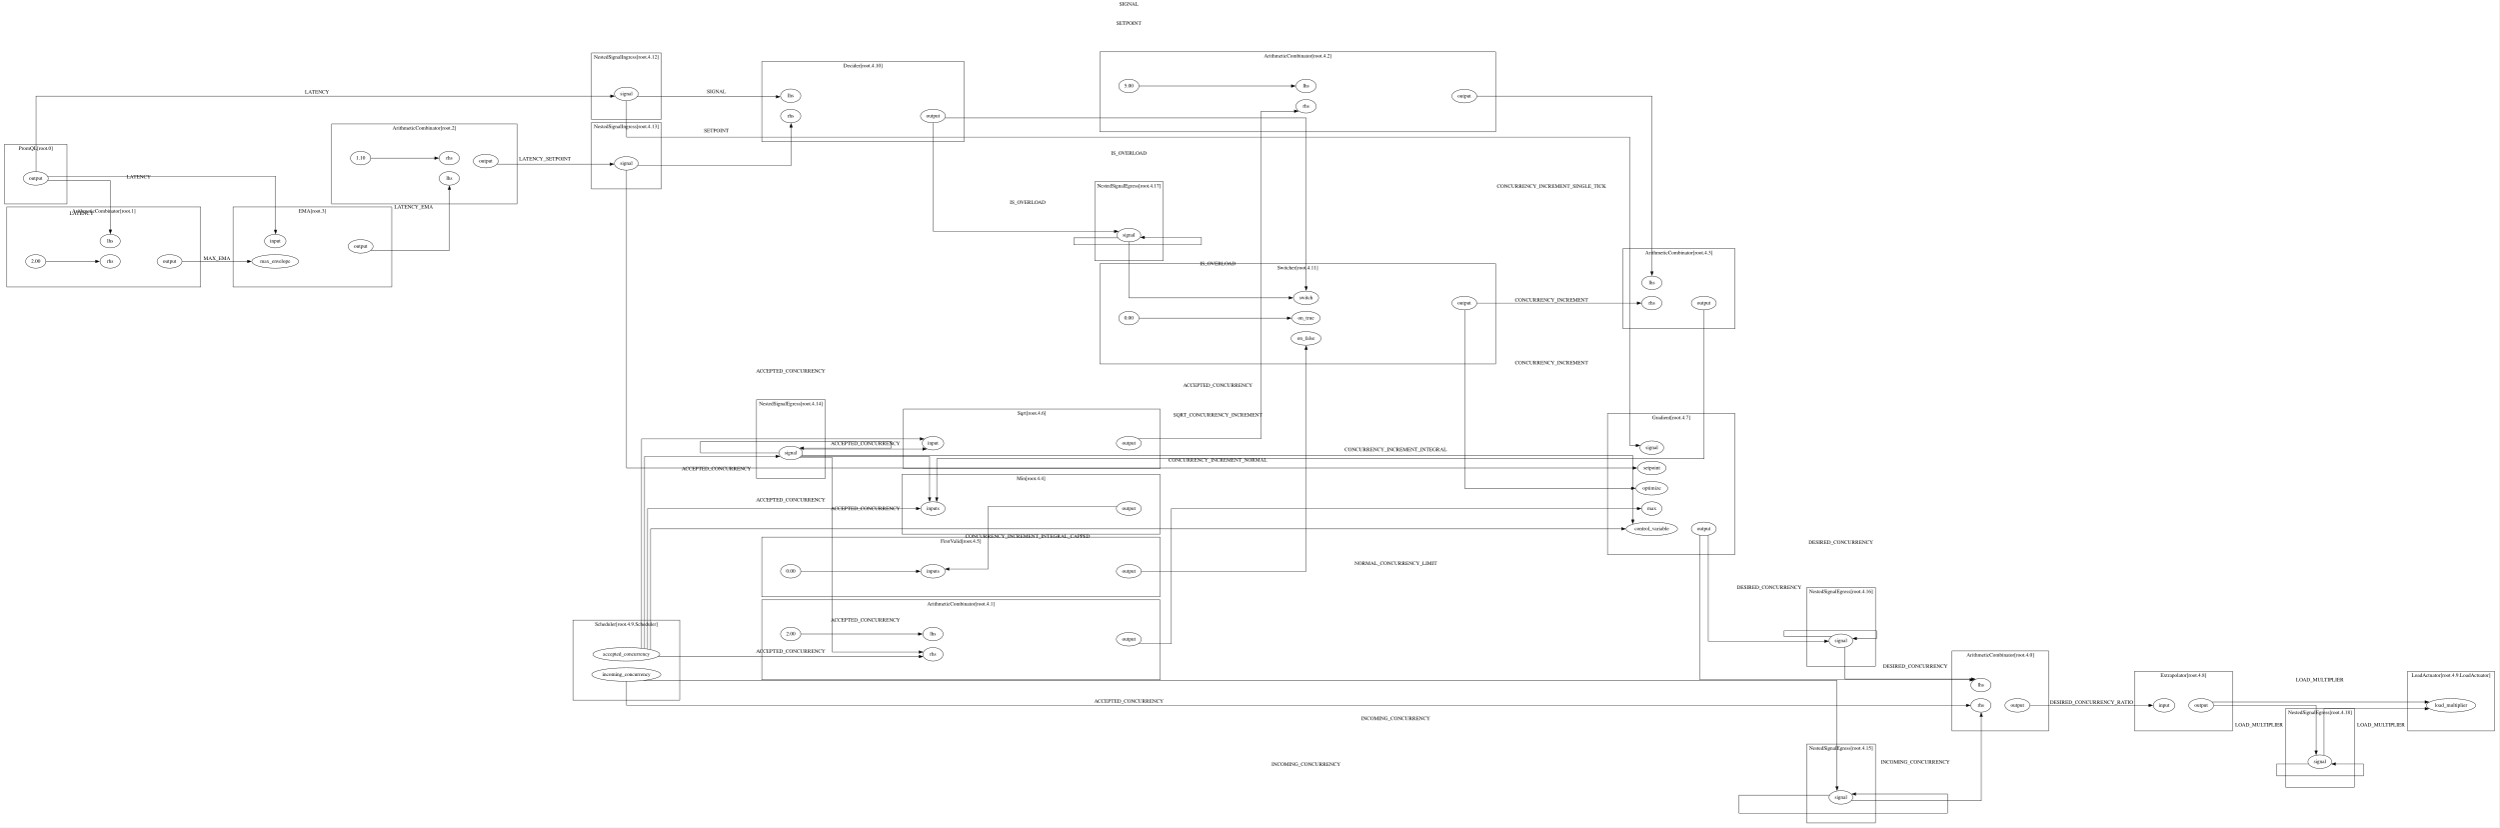
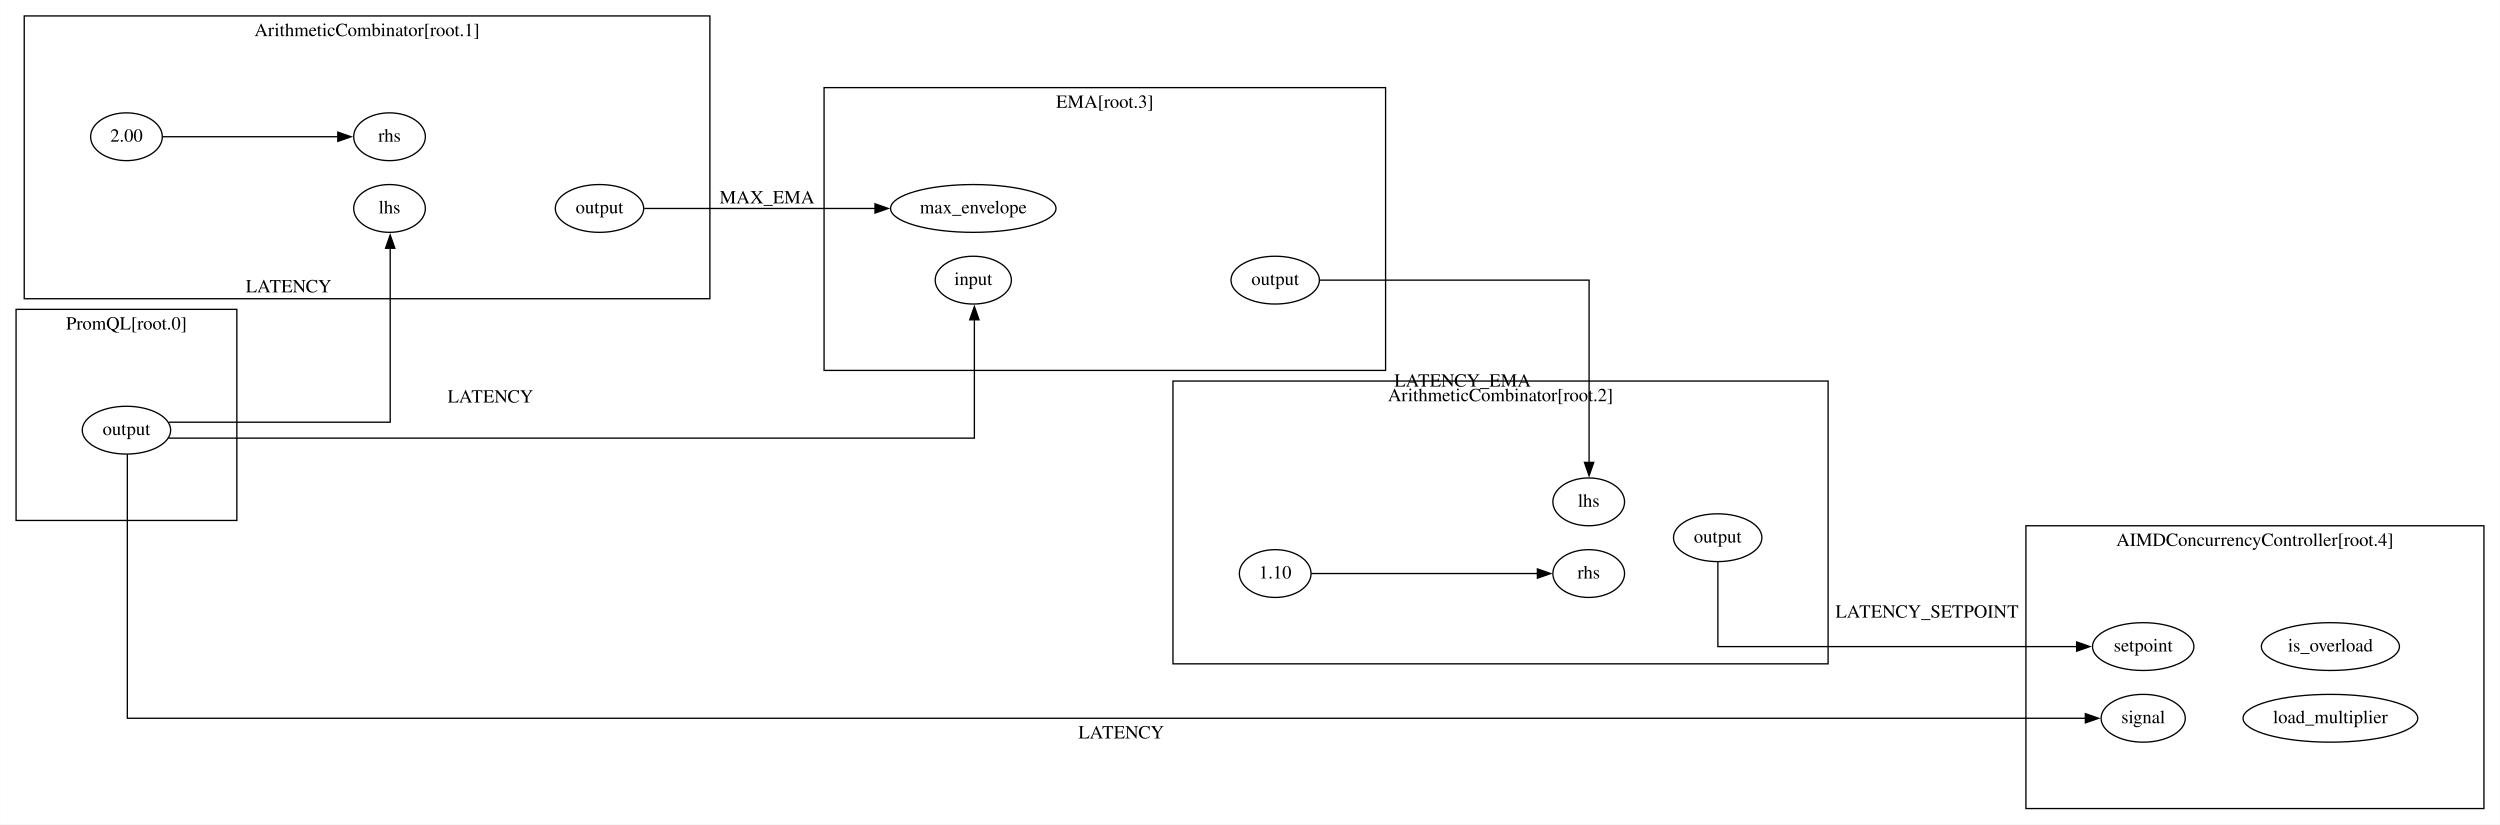
- <svg xmlns="http://www.w3.org/2000/svg" width="6656pt" height="2203pt" viewBox="0.00 0.00 6655.89 2203.00">
-   <g id="graph0" class="graph" transform="scale(1 1) rotate(0) translate(4 2199)">
-     <polygon fill="white" stroke="none" points="-4,4 -4,-2199 6651.89,-2199 6651.89,4 -4,4" />
+ <svg xmlns="http://www.w3.org/2000/svg" width="1883pt" height="621pt" viewBox="0.00 0.00 1882.80 621.00">
+   <g id="graph0" class="graph" transform="scale(1 1) rotate(0) translate(4 617)">
+     <polygon fill="white" stroke="none" points="-4,4 -4,-617 1878.8,-617 1878.8,4 -4,4" />
    <g id="clust1" class="cluster">
-       <polygon fill="none" stroke="black" points="14.15,-1435 14.15,-1648 530.59,-1648 530.59,-1435 14.15,-1435" />
-       <text text-anchor="middle" x="272.37" y="-1632.8" font-family="Times,serif" font-size="14.00">ArithmeticCombinator[root.1]</text>
+       <polygon fill="none" stroke="black" points="1521.82,-8 1521.82,-221 1866.8,-221 1866.8,-8 1521.82,-8" />
+       <text text-anchor="middle" x="1694.31" y="-205.8" font-family="Times,serif" font-size="14.00">AIMDConcurrencyController[root.4]</text>
    </g>
    <g id="clust4" class="cluster">
-       <polygon fill="none" stroke="black" points="879.38,-1656 879.38,-1869 1372.82,-1869 1372.82,-1656 879.38,-1656" />
-       <text text-anchor="middle" x="1126.1" y="-1853.8" font-family="Times,serif" font-size="14.00">ArithmeticCombinator[root.2]</text>
+       <polygon fill="none" stroke="black" points="14.15,-392 14.15,-605 530.59,-605 530.59,-392 14.15,-392" />
+       <text text-anchor="middle" x="272.37" y="-589.8" font-family="Times,serif" font-size="14.00">ArithmeticCombinator[root.1]</text>
    </g>
    <g id="clust7" class="cluster">
-       <polygon fill="none" stroke="black" points="5195.12,-253 5195.12,-466 5452.42,-466 5452.42,-253 5195.12,-253" />
-       <text text-anchor="middle" x="5323.77" y="-450.8" font-family="Times,serif" font-size="14.00">ArithmeticCombinator[root.4.0]</text>
+       <polygon fill="none" stroke="black" points="879.38,-117 879.38,-330 1372.82,-330 1372.82,-117 879.38,-117" />
+       <text text-anchor="middle" x="1126.1" y="-314.8" font-family="Times,serif" font-size="14.00">ArithmeticCombinator[root.2]</text>
    </g>
    <g id="clust10" class="cluster">
-       <polygon fill="none" stroke="black" points="2024.9,-389 2024.9,-602 3085.69,-602 3085.69,-389 2024.9,-389" />
-       <text text-anchor="middle" x="2555.3" y="-586.8" font-family="Times,serif" font-size="14.00">ArithmeticCombinator[root.4.1]</text>
+       <polygon fill="none" stroke="black" points="616.59,-338 616.59,-551 1039.52,-551 1039.52,-338 616.59,-338" />
+       <text text-anchor="middle" x="828.06" y="-535.8" font-family="Times,serif" font-size="14.00">EMA[root.3]</text>
    </g>
    <g id="clust13" class="cluster">
-       <polygon fill="none" stroke="black" points="2925.55,-1848 2925.55,-2061 3979.34,-2061 3979.34,-1848 2925.55,-1848" />
-       <text text-anchor="middle" x="3452.44" y="-2045.8" font-family="Times,serif" font-size="14.00">ArithmeticCombinator[root.4.2]</text>
-     </g>
-     <g id="clust16" class="cluster">
-       <polygon fill="none" stroke="black" points="4318.58,-1324 4318.58,-1537 4617.12,-1537 4617.12,-1324 4318.58,-1324" />
-       <text text-anchor="middle" x="4467.85" y="-1521.8" font-family="Times,serif" font-size="14.00">ArithmeticCombinator[root.4.3]</text>
-     </g>
-     <g id="clust19" class="cluster">
-       <polygon fill="none" stroke="black" points="2024.9,-1822 2024.9,-2035 2564.05,-2035 2564.05,-1822 2024.9,-1822" />
-       <text text-anchor="middle" x="2294.47" y="-2019.8" font-family="Times,serif" font-size="14.00">Decider[root.4.10]</text>
-     </g>
-     <g id="clust22" class="cluster">
-       <polygon fill="none" stroke="black" points="616.59,-1435 616.59,-1648 1039.52,-1648 1039.52,-1435 616.59,-1435" />
-       <text text-anchor="middle" x="828.06" y="-1632.8" font-family="Times,serif" font-size="14.00">EMA[root.3]</text>
-     </g>
-     <g id="clust25" class="cluster">
-       <polygon fill="none" stroke="black" points="5681.42,-253 5681.42,-412 5941.91,-412 5941.91,-253 5681.42,-253" />
-       <text text-anchor="middle" x="5811.66" y="-396.8" font-family="Times,serif" font-size="14.00">Extrapolator[root.4.8]</text>
-     </g>
-     <g id="clust28" class="cluster">
-       <polygon fill="none" stroke="black" points="2024.9,-610 2024.9,-769 3085.69,-769 3085.69,-610 2024.9,-610" />
-       <text text-anchor="middle" x="2555.3" y="-753.8" font-family="Times,serif" font-size="14.00">FirstValid[root.4.5]</text>
-     </g>
-     <g id="clust31" class="cluster">
-       <polygon fill="none" stroke="black" points="4277.34,-723 4277.34,-1098 4617.12,-1098 4617.12,-723 4277.34,-723" />
-       <text text-anchor="middle" x="4447.23" y="-1082.8" font-family="Times,serif" font-size="14.00">Gradient[root.4.7]</text>
-     </g>
-     <g id="clust34" class="cluster">
-       <polygon fill="none" stroke="black" points="6408.6,-253 6408.6,-412 6639.89,-412 6639.89,-253 6408.6,-253" />
-       <text text-anchor="middle" x="6524.24" y="-396.8" font-family="Times,serif" font-size="14.00">LoadActuator[root.4.9.LoadActuator]</text>
-     </g>
-     <g id="clust36" class="cluster">
-       <polygon fill="none" stroke="black" points="2398.4,-777 2398.4,-936 3085.69,-936 3085.69,-777 2398.4,-777" />
-       <text text-anchor="middle" x="2742.05" y="-920.8" font-family="Times,serif" font-size="14.00">Min[root.4.4]</text>
-     </g>
-     <g id="clust39" class="cluster">
-       <polygon fill="none" stroke="black" points="2011.05,-925 2011.05,-1135 2193.75,-1135 2193.75,-925 2011.05,-925" />
-       <text text-anchor="middle" x="2102.4" y="-1119.8" font-family="Times,serif" font-size="14.00">NestedSignalEgress[root.4.14]</text>
-     </g>
-     <g id="clust42" class="cluster">
-       <polygon fill="none" stroke="black" points="4808.28,-8 4808.28,-218 4990.97,-218 4990.97,-8 4808.28,-8" />
-       <text text-anchor="middle" x="4899.62" y="-202.8" font-family="Times,serif" font-size="14.00">NestedSignalEgress[root.4.15]</text>
-     </g>
-     <g id="clust45" class="cluster">
-       <polygon fill="none" stroke="black" points="4808.28,-425 4808.28,-635 4990.97,-635 4990.97,-425 4808.28,-425" />
-       <text text-anchor="middle" x="4899.62" y="-619.8" font-family="Times,serif" font-size="14.00">NestedSignalEgress[root.4.16]</text>
-     </g>
-     <g id="clust48" class="cluster">
-       <polygon fill="none" stroke="black" points="2911.7,-1505 2911.7,-1715 3094.39,-1715 3094.39,-1505 2911.7,-1505" />
-       <text text-anchor="middle" x="3003.05" y="-1699.8" font-family="Times,serif" font-size="14.00">NestedSignalEgress[root.4.17]</text>
-     </g>
-     <g id="clust51" class="cluster">
-       <polygon fill="none" stroke="black" points="6083.91,-103 6083.91,-313 6266.6,-313 6266.6,-103 6083.91,-103" />
-       <text text-anchor="middle" x="6175.25" y="-297.8" font-family="Times,serif" font-size="14.00">NestedSignalEgress[root.4.18]</text>
-     </g>
-     <g id="clust54" class="cluster">
-       <polygon fill="none" stroke="black" points="1571.26,-1881 1571.26,-2058 1756.96,-2058 1756.96,-1881 1571.26,-1881" />
-       <text text-anchor="middle" x="1664.11" y="-2042.8" font-family="Times,serif" font-size="14.00">NestedSignalIngress[root.4.12]</text>
-     </g>
-     <g id="clust57" class="cluster">
-       <polygon fill="none" stroke="black" points="1571.26,-1696 1571.26,-1873 1756.96,-1873 1756.96,-1696 1571.26,-1696" />
-       <text text-anchor="middle" x="1664.11" y="-1857.8" font-family="Times,serif" font-size="14.00">NestedSignalIngress[root.4.13]</text>
-     </g>
-     <g id="clust60" class="cluster">
-       <polygon fill="none" stroke="black" points="8,-1656 8,-1815 174.29,-1815 174.29,-1656 8,-1656" />
-       <text text-anchor="middle" x="91.15" y="-1799.8" font-family="Times,serif" font-size="14.00">PromQL[root.0]</text>
-     </g>
-     <g id="clust62" class="cluster">
-       <polygon fill="none" stroke="black" points="1521.82,-335 1521.82,-548 1806.4,-548 1806.4,-335 1521.82,-335" />
-       <text text-anchor="middle" x="1664.11" y="-532.8" font-family="Times,serif" font-size="14.00">Scheduler[root.4.9.Scheduler]</text>
-     </g>
-     <g id="clust64" class="cluster">
-       <polygon fill="none" stroke="black" points="2402.3,-951 2402.3,-1110 3085.69,-1110 3085.69,-951 2402.3,-951" />
-       <text text-anchor="middle" x="2744" y="-1094.8" font-family="Times,serif" font-size="14.00">Sqrt[root.4.6]</text>
-     </g>
-     <g id="clust67" class="cluster">
-       <polygon fill="none" stroke="black" points="2925.55,-1230 2925.55,-1497 3979.34,-1497 3979.34,-1230 2925.55,-1230" />
-       <text text-anchor="middle" x="3452.44" y="-1481.8" font-family="Times,serif" font-size="14.00">Switcher[root.4.11]</text>
+       <polygon fill="none" stroke="black" points="8,-225 8,-384 174.29,-384 174.29,-225 8,-225" />
+       <text text-anchor="middle" x="91.15" y="-368.8" font-family="Times,serif" font-size="14.00">PromQL[root.0]</text>
    </g>
    <g id="node1" class="node">
-       <ellipse fill="none" stroke="black" cx="91.15" cy="-1503" rx="27" ry="18" />
-       <text text-anchor="middle" x="91.15" y="-1499.3" font-family="Times,serif" font-size="14.00">2.00</text>
+       <ellipse fill="none" stroke="black" cx="1751.16" cy="-130" rx="51.99" ry="18" />
+       <text text-anchor="middle" x="1751.16" y="-126.3" font-family="Times,serif" font-size="14.00">is_overload</text>
+     </g>
+     <g id="node2" class="node">
+       <ellipse fill="none" stroke="black" cx="1751.16" cy="-76" rx="65.79" ry="18" />
+       <text text-anchor="middle" x="1751.16" y="-72.3" font-family="Times,serif" font-size="14.00">load_multiplier</text>
+     </g>
+     <g id="node3" class="node">
+       <ellipse fill="none" stroke="black" cx="1610.16" cy="-130" rx="38.19" ry="18" />
+       <text text-anchor="middle" x="1610.16" y="-126.3" font-family="Times,serif" font-size="14.00">setpoint</text>
    </g>
    <g id="node4" class="node">
-       <ellipse fill="none" stroke="black" cx="289.29" cy="-1503" rx="27" ry="18" />
-       <text text-anchor="middle" x="289.29" y="-1499.3" font-family="Times,serif" font-size="14.00">rhs</text>
-     </g>
-     <g id="edge1" class="edge">
-       <path fill="none" stroke="black" d="M118.28,-1503C118.28,-1503 250.34,-1503 250.34,-1503" />
-       <polygon fill="black" stroke="black" points="250.34,-1506.5 260.34,-1503 250.34,-1499.5 250.34,-1506.5" />
-     </g>
-     <g id="node2" class="node">
-       <ellipse fill="none" stroke="black" cx="289.29" cy="-1557" rx="27" ry="18" />
-       <text text-anchor="middle" x="289.29" y="-1553.3" font-family="Times,serif" font-size="14.00">lhs</text>
-     </g>
-     <g id="node3" class="node">
-       <ellipse fill="none" stroke="black" cx="447.44" cy="-1503" rx="33.29" ry="18" />
-       <text text-anchor="middle" x="447.44" y="-1499.3" font-family="Times,serif" font-size="14.00">output</text>
-     </g>
-     <g id="node27" class="node">
-       <ellipse fill="none" stroke="black" cx="728.98" cy="-1503" rx="62.29" ry="18" />
-       <text text-anchor="middle" x="728.98" y="-1499.3" font-family="Times,serif" font-size="14.00">max_envelope</text>
-     </g>
-     <g id="edge43" class="edge">
-       <path fill="none" stroke="black" d="M481.12,-1503C481.12,-1503 654.95,-1503 654.95,-1503" />
-       <polygon fill="black" stroke="black" points="654.95,-1506.5 664.95,-1503 654.95,-1499.5 654.95,-1506.5" />
-       <text text-anchor="middle" x="573.59" y="-1506.8" font-family="Times,serif" font-size="14.00">MAX_EMA</text>
+       <ellipse fill="none" stroke="black" cx="1610.16" cy="-76" rx="31.7" ry="18" />
+       <text text-anchor="middle" x="1610.16" y="-72.3" font-family="Times,serif" font-size="14.00">signal</text>
    </g>
    <g id="node5" class="node">
-       <ellipse fill="none" stroke="black" cx="956.38" cy="-1778" rx="27" ry="18" />
-       <text text-anchor="middle" x="956.38" y="-1774.3" font-family="Times,serif" font-size="14.00">1.10</text>
+       <ellipse fill="none" stroke="black" cx="91.15" cy="-514" rx="27" ry="18" />
+       <text text-anchor="middle" x="91.15" y="-510.3" font-family="Times,serif" font-size="14.00">2.00</text>
    </g>
    <g id="node8" class="node">
-       <ellipse fill="none" stroke="black" cx="1192.52" cy="-1778" rx="27" ry="18" />
-       <text text-anchor="middle" x="1192.52" y="-1774.3" font-family="Times,serif" font-size="14.00">rhs</text>
+       <ellipse fill="none" stroke="black" cx="289.29" cy="-514" rx="27" ry="18" />
+       <text text-anchor="middle" x="289.29" y="-510.3" font-family="Times,serif" font-size="14.00">rhs</text>
    </g>
-     <g id="edge3" class="edge">
-       <path fill="none" stroke="black" d="M983.47,-1778C983.47,-1778 1153.87,-1778 1153.87,-1778" />
-       <polygon fill="black" stroke="black" points="1153.87,-1781.5 1163.87,-1778 1153.87,-1774.5 1153.87,-1781.5" />
+     <g id="edge2" class="edge">
+       <path fill="none" stroke="black" d="M118.28,-514C118.28,-514 250.34,-514 250.34,-514" />
+       <polygon fill="black" stroke="black" points="250.34,-517.5 260.34,-514 250.34,-510.5 250.34,-517.5" />
    </g>
    <g id="node6" class="node">
-       <ellipse fill="none" stroke="black" cx="1192.52" cy="-1724" rx="27" ry="18" />
-       <text text-anchor="middle" x="1192.52" y="-1720.3" font-family="Times,serif" font-size="14.00">lhs</text>
+       <ellipse fill="none" stroke="black" cx="289.29" cy="-460" rx="27" ry="18" />
+       <text text-anchor="middle" x="289.29" y="-456.3" font-family="Times,serif" font-size="14.00">lhs</text>
    </g>
    <g id="node7" class="node">
-       <ellipse fill="none" stroke="black" cx="1289.67" cy="-1770" rx="33.29" ry="18" />
-       <text text-anchor="middle" x="1289.67" y="-1766.3" font-family="Times,serif" font-size="14.00">output</text>
+       <ellipse fill="none" stroke="black" cx="447.44" cy="-460" rx="33.29" ry="18" />
+       <text text-anchor="middle" x="447.44" y="-456.3" font-family="Times,serif" font-size="14.00">output</text>
    </g>
-     <g id="node49" class="node">
-       <ellipse fill="none" stroke="black" cx="1664.11" cy="-1764" rx="31.7" ry="18" />
-       <text text-anchor="middle" x="1664.11" y="-1760.3" font-family="Times,serif" font-size="14.00">signal</text>
+     <g id="node14" class="node">
+       <ellipse fill="none" stroke="black" cx="728.98" cy="-460" rx="62.29" ry="18" />
+       <text text-anchor="middle" x="728.98" y="-456.3" font-family="Times,serif" font-size="14.00">max_envelope</text>
    </g>
-     <g id="edge35" class="edge">
-       <path fill="none" stroke="black" d="M1320,-1762C1320,-1762 1620.67,-1762 1620.67,-1762" />
-       <polygon fill="black" stroke="black" points="1620.67,-1765.5 1630.67,-1762 1620.67,-1758.5 1620.67,-1765.5" />
-       <text text-anchor="middle" x="1447.32" y="-1771.8" font-family="Times,serif" font-size="14.00">LATENCY_SETPOINT</text>
+     <g id="edge10" class="edge">
+       <path fill="none" stroke="black" d="M481.12,-460C481.12,-460 654.95,-460 654.95,-460" />
+       <polygon fill="black" stroke="black" points="654.95,-463.5 664.95,-460 654.95,-456.5 654.95,-463.5" />
+       <text text-anchor="middle" x="573.59" y="-463.8" font-family="Times,serif" font-size="14.00">MAX_EMA</text>
    </g>
    <g id="node9" class="node">
-       <ellipse fill="none" stroke="black" cx="5272.12" cy="-375" rx="27" ry="18" />
-       <text text-anchor="middle" x="5272.12" y="-371.3" font-family="Times,serif" font-size="14.00">lhs</text>
+       <ellipse fill="none" stroke="black" cx="956.38" cy="-185" rx="27" ry="18" />
+       <text text-anchor="middle" x="956.38" y="-181.3" font-family="Times,serif" font-size="14.00">1.10</text>
+     </g>
+     <g id="node12" class="node">
+       <ellipse fill="none" stroke="black" cx="1192.52" cy="-185" rx="27" ry="18" />
+       <text text-anchor="middle" x="1192.52" y="-181.3" font-family="Times,serif" font-size="14.00">rhs</text>
+     </g>
+     <g id="edge4" class="edge">
+       <path fill="none" stroke="black" d="M983.47,-185C983.47,-185 1153.87,-185 1153.87,-185" />
+       <polygon fill="black" stroke="black" points="1153.87,-188.5 1163.87,-185 1153.87,-181.5 1153.87,-188.5" />
    </g>
    <g id="node10" class="node">
-       <ellipse fill="none" stroke="black" cx="5369.27" cy="-321" rx="33.29" ry="18" />
-       <text text-anchor="middle" x="5369.27" y="-317.3" font-family="Times,serif" font-size="14.00">output</text>
-     </g>
-     <g id="node29" class="node">
-       <ellipse fill="none" stroke="black" cx="5760.01" cy="-321" rx="28.7" ry="18" />
-       <text text-anchor="middle" x="5760.01" y="-317.3" font-family="Times,serif" font-size="14.00">input</text>
-     </g>
-     <g id="edge44" class="edge">
-       <path fill="none" stroke="black" d="M5402.92,-321C5402.92,-321 5719.37,-321 5719.37,-321" />
-       <polygon fill="black" stroke="black" points="5719.37,-324.5 5729.37,-321 5719.37,-317.5 5719.37,-324.5" />
-       <text text-anchor="middle" x="5566.92" y="-324.8" font-family="Times,serif" font-size="14.00">DESIRED_CONCURRENCY_RATIO</text>
+       <ellipse fill="none" stroke="black" cx="1192.52" cy="-239" rx="27" ry="18" />
+       <text text-anchor="middle" x="1192.52" y="-235.3" font-family="Times,serif" font-size="14.00">lhs</text>
    </g>
    <g id="node11" class="node">
-       <ellipse fill="none" stroke="black" cx="5272.12" cy="-321" rx="27" ry="18" />
-       <text text-anchor="middle" x="5272.12" y="-317.3" font-family="Times,serif" font-size="14.00">rhs</text>
+       <ellipse fill="none" stroke="black" cx="1289.67" cy="-212" rx="33.29" ry="18" />
+       <text text-anchor="middle" x="1289.67" y="-208.3" font-family="Times,serif" font-size="14.00">output</text>
    </g>
-     <g id="node12" class="node">
-       <ellipse fill="none" stroke="black" cx="2101.9" cy="-511" rx="27" ry="18" />
-       <text text-anchor="middle" x="2101.9" y="-507.3" font-family="Times,serif" font-size="14.00">2.00</text>
+     <g id="edge11" class="edge">
+       <path fill="none" stroke="black" d="M1289.8,-193.8C1289.8,-169.64 1289.8,-130 1289.8,-130 1289.8,-130 1560.01,-130 1560.01,-130" />
+       <polygon fill="black" stroke="black" points="1560.01,-133.5 1570.01,-130 1560.01,-126.5 1560.01,-133.5" />
+       <text text-anchor="middle" x="1447.32" y="-151.8" font-family="Times,serif" font-size="14.00">LATENCY_SETPOINT</text>
    </g>
    <g id="node13" class="node">
-       <ellipse fill="none" stroke="black" cx="2480.9" cy="-511" rx="27" ry="18" />
-       <text text-anchor="middle" x="2480.9" y="-507.3" font-family="Times,serif" font-size="14.00">lhs</text>
-     </g>
-     <g id="edge6" class="edge">
-       <path fill="none" stroke="black" d="M2129.16,-511C2129.16,-511 2442.12,-511 2442.12,-511" />
-       <polygon fill="black" stroke="black" points="2442.12,-514.5 2452.12,-511 2442.12,-507.5 2442.12,-514.5" />
-     </g>
-     <g id="node14" class="node">
-       <ellipse fill="none" stroke="black" cx="3002.55" cy="-497" rx="33.29" ry="18" />
-       <text text-anchor="middle" x="3002.55" y="-493.3" font-family="Times,serif" font-size="14.00">output</text>
-     </g>
-     <g id="node35" class="node">
-       <ellipse fill="none" stroke="black" cx="4395.58" cy="-845" rx="27" ry="18" />
-       <text text-anchor="middle" x="4395.58" y="-841.3" font-family="Times,serif" font-size="14.00">max</text>
-     </g>
-     <g id="edge49" class="edge">
-       <path fill="none" stroke="black" d="M3028.83,-485.4C3062.32,-485.4 3115.89,-485.4 3115.89,-485.4 3115.89,-485.4 3115.89,-845 3115.89,-845 3115.89,-845 4356.75,-845 4356.75,-845" />
-       <polygon fill="black" stroke="black" points="4356.75,-848.5 4366.75,-845 4356.75,-841.5 4356.75,-848.5" />
-       <text text-anchor="middle" x="3713.55" y="-694.8" font-family="Times,serif" font-size="14.00">NORMAL_CONCURRENCY_LIMIT</text>
+       <ellipse fill="none" stroke="black" cx="728.98" cy="-406" rx="28.7" ry="18" />
+       <text text-anchor="middle" x="728.98" y="-402.3" font-family="Times,serif" font-size="14.00">input</text>
    </g>
    <g id="node15" class="node">
-       <ellipse fill="none" stroke="black" cx="2480.9" cy="-457" rx="27" ry="18" />
-       <text text-anchor="middle" x="2480.9" y="-453.3" font-family="Times,serif" font-size="14.00">rhs</text>
+       <ellipse fill="none" stroke="black" cx="956.38" cy="-406" rx="33.29" ry="18" />
+       <text text-anchor="middle" x="956.38" y="-402.3" font-family="Times,serif" font-size="14.00">output</text>
+     </g>
+     <g id="edge12" class="edge">
+       <path fill="none" stroke="black" d="M990,-406C1055.27,-406 1192.8,-406 1192.8,-406 1192.8,-406 1192.8,-268.7 1192.8,-268.7" />
+       <polygon fill="black" stroke="black" points="1196.3,-268.7 1192.8,-258.7 1189.3,-268.7 1196.3,-268.7" />
+       <text text-anchor="middle" x="1097.52" y="-325.8" font-family="Times,serif" font-size="14.00">LATENCY_EMA</text>
    </g>
    <g id="node16" class="node">
-       <ellipse fill="none" stroke="black" cx="3002.55" cy="-1970" rx="27" ry="18" />
-       <text text-anchor="middle" x="3002.55" y="-1966.3" font-family="Times,serif" font-size="14.00">5.00</text>
+       <ellipse fill="none" stroke="black" cx="91.15" cy="-293" rx="33.29" ry="18" />
+       <text text-anchor="middle" x="91.15" y="-289.3" font-family="Times,serif" font-size="14.00">output</text>
    </g>
-     <g id="node17" class="node">
-       <ellipse fill="none" stroke="black" cx="3474.55" cy="-1970" rx="27" ry="18" />
-       <text text-anchor="middle" x="3474.55" y="-1966.3" font-family="Times,serif" font-size="14.00">lhs</text>
+     <g id="edge9" class="edge">
+       <path fill="none" stroke="black" d="M91.8,-274.87C91.8,-222.72 91.8,-76 91.8,-76 91.8,-76 1566.59,-76 1566.59,-76" />
+       <polygon fill="black" stroke="black" points="1566.59,-79.5 1576.59,-76 1566.59,-72.5 1566.59,-79.5" />
+       <text text-anchor="middle" x="840.38" y="-60.8" font-family="Times,serif" font-size="14.00">LATENCY</text>
+     </g>
+     <g id="edge7" class="edge">
+       <path fill="none" stroke="black" d="M123.06,-299C179.22,-299 289.8,-299 289.8,-299 289.8,-299 289.8,-430.02 289.8,-430.02" />
+       <polygon fill="black" stroke="black" points="286.3,-430.02 289.8,-440.02 293.3,-430.02 286.3,-430.02" />
+       <text text-anchor="middle" x="213.29" y="-396.8" font-family="Times,serif" font-size="14.00">LATENCY</text>
    </g>
    <g id="edge8" class="edge">
-       <path fill="none" stroke="black" d="M3029.96,-1970C3029.96,-1970 3435.54,-1970 3435.54,-1970" />
-       <polygon fill="black" stroke="black" points="3435.54,-1973.5 3445.54,-1970 3435.54,-1966.5 3435.54,-1973.5" />
-     </g>
-     <g id="node18" class="node">
-       <ellipse fill="none" stroke="black" cx="3896.19" cy="-1943" rx="33.29" ry="18" />
-       <text text-anchor="middle" x="3896.19" y="-1939.3" font-family="Times,serif" font-size="14.00">output</text>
-     </g>
-     <g id="node20" class="node">
-       <ellipse fill="none" stroke="black" cx="4395.58" cy="-1446" rx="27" ry="18" />
-       <text text-anchor="middle" x="4395.58" y="-1442.3" font-family="Times,serif" font-size="14.00">lhs</text>
-     </g>
-     <g id="edge37" class="edge">
-       <path fill="none" stroke="black" d="M3929.76,-1943C4041.79,-1943 4395.89,-1943 4395.89,-1943 4395.89,-1943 4395.89,-1475.79 4395.89,-1475.79" />
-       <polygon fill="black" stroke="black" points="4399.39,-1475.79 4395.89,-1465.79 4392.39,-1475.79 4399.39,-1475.79" />
-       <text text-anchor="middle" x="4128.34" y="-1698.8" font-family="Times,serif" font-size="14.00">CONCURRENCY_INCREMENT_SINGLE_TICK</text>
-     </g>
-     <g id="node19" class="node">
-       <ellipse fill="none" stroke="black" cx="3474.55" cy="-1916" rx="27" ry="18" />
-       <text text-anchor="middle" x="3474.55" y="-1912.3" font-family="Times,serif" font-size="14.00">rhs</text>
-     </g>
-     <g id="node21" class="node">
-       <ellipse fill="none" stroke="black" cx="4533.98" cy="-1392" rx="33.29" ry="18" />
-       <text text-anchor="middle" x="4533.98" y="-1388.3" font-family="Times,serif" font-size="14.00">output</text>
-     </g>
-     <g id="node41" class="node">
-       <ellipse fill="none" stroke="black" cx="2480.9" cy="-845" rx="32.49" ry="18" />
-       <text text-anchor="middle" x="2480.9" y="-841.3" font-family="Times,serif" font-size="14.00">inputs</text>
-     </g>
-     <g id="edge50" class="edge">
-       <path fill="none" stroke="black" d="M4534.89,-1373.67C4534.89,-1293.51 4534.89,-977.8 4534.89,-977.8 4534.89,-977.8 2490.89,-977.8 2490.89,-977.8 2490.89,-977.8 2490.89,-873.87 2490.89,-873.87" />
-       <polygon fill="black" stroke="black" points="2494.39,-873.87 2490.89,-863.87 2487.39,-873.87 2494.39,-873.87" />
-       <text text-anchor="middle" x="3713.55" y="-997.8" font-family="Times,serif" font-size="14.00">CONCURRENCY_INCREMENT_INTEGRAL</text>
-     </g>
-     <g id="node22" class="node">
-       <ellipse fill="none" stroke="black" cx="4395.58" cy="-1392" rx="27" ry="18" />
-       <text text-anchor="middle" x="4395.58" y="-1388.3" font-family="Times,serif" font-size="14.00">rhs</text>
-     </g>
-     <g id="node23" class="node">
-       <ellipse fill="none" stroke="black" cx="2101.9" cy="-1944" rx="27" ry="18" />
-       <text text-anchor="middle" x="2101.9" y="-1940.3" font-family="Times,serif" font-size="14.00">lhs</text>
-     </g>
-     <g id="node24" class="node">
-       <ellipse fill="none" stroke="black" cx="2480.9" cy="-1890" rx="33.29" ry="18" />
-       <text text-anchor="middle" x="2480.9" y="-1886.3" font-family="Times,serif" font-size="14.00">output</text>
-     </g>
-     <g id="node46" class="node">
-       <ellipse fill="none" stroke="black" cx="3002.55" cy="-1573" rx="31.7" ry="18" />
-       <text text-anchor="middle" x="3002.55" y="-1569.3" font-family="Times,serif" font-size="14.00">signal</text>
-     </g>
-     <g id="edge48" class="edge">
-       <path fill="none" stroke="black" d="M2481.89,-1871.72C2481.89,-1805.62 2481.89,-1583 2481.89,-1583 2481.89,-1583 2964.14,-1583 2964.14,-1583" />
-       <polygon fill="black" stroke="black" points="2964.14,-1586.5 2974.14,-1583 2964.14,-1579.5 2964.14,-1586.5" />
-       <text text-anchor="middle" x="2733.05" y="-1655.8" font-family="Times,serif" font-size="14.00">IS_OVERLOAD</text>
-     </g>
-     <g id="node59" class="node">
-       <ellipse fill="none" stroke="black" cx="3474.55" cy="-1406" rx="33.6" ry="18" />
-       <text text-anchor="middle" x="3474.55" y="-1402.3" font-family="Times,serif" font-size="14.00">switch</text>
-     </g>
-     <g id="edge47" class="edge">
-       <path fill="none" stroke="black" d="M2513.41,-1885C2684.71,-1885 3474.89,-1885 3474.89,-1885 3474.89,-1885 3474.89,-1436 3474.89,-1436" />
-       <polygon fill="black" stroke="black" points="3478.39,-1436 3474.89,-1426 3471.39,-1436 3478.39,-1436" />
-       <text text-anchor="middle" x="3002.55" y="-1786.8" font-family="Times,serif" font-size="14.00">IS_OVERLOAD</text>
-     </g>
-     <g id="node25" class="node">
-       <ellipse fill="none" stroke="black" cx="2101.9" cy="-1890" rx="27" ry="18" />
-       <text text-anchor="middle" x="2101.9" y="-1886.3" font-family="Times,serif" font-size="14.00">rhs</text>
-     </g>
-     <g id="node26" class="node">
-       <ellipse fill="none" stroke="black" cx="728.98" cy="-1557" rx="28.7" ry="18" />
-       <text text-anchor="middle" x="728.98" y="-1553.3" font-family="Times,serif" font-size="14.00">input</text>
-     </g>
-     <g id="node28" class="node">
-       <ellipse fill="none" stroke="black" cx="956.38" cy="-1543" rx="33.29" ry="18" />
-       <text text-anchor="middle" x="956.38" y="-1539.3" font-family="Times,serif" font-size="14.00">output</text>
-     </g>
-     <g id="edge36" class="edge">
-       <path fill="none" stroke="black" d="M983.97,-1532.5C1046.36,-1532.5 1192.89,-1532.5 1192.89,-1532.5 1192.89,-1532.5 1192.89,-1694.12 1192.89,-1694.12" />
-       <polygon fill="black" stroke="black" points="1189.39,-1694.12 1192.89,-1704.12 1196.39,-1694.12 1189.39,-1694.12" />
-       <text text-anchor="middle" x="1097.52" y="-1643.8" font-family="Times,serif" font-size="14.00">LATENCY_EMA</text>
-     </g>
-     <g id="node30" class="node">
-       <ellipse fill="none" stroke="black" cx="5858.76" cy="-321" rx="33.29" ry="18" />
-       <text text-anchor="middle" x="5858.76" y="-317.3" font-family="Times,serif" font-size="14.00">output</text>
-     </g>
-     <g id="node40" class="node">
-       <ellipse fill="none" stroke="black" cx="6524.24" cy="-321" rx="65.79" ry="18" />
-       <text text-anchor="middle" x="6524.24" y="-317.3" font-family="Times,serif" font-size="14.00">load_multiplier</text>
-     </g>
-     <g id="edge45" class="edge">
-       <path fill="none" stroke="black" d="M5888.21,-330C5888.21,-330 6454.86,-330 6454.86,-330" />
-       <polygon fill="black" stroke="black" points="6454.86,-333.5 6464.86,-330 6454.86,-326.5 6454.86,-333.5" />
-       <text text-anchor="middle" x="6174.75" y="-384.8" font-family="Times,serif" font-size="14.00">LOAD_MULTIPLIER</text>
-     </g>
-     <g id="node47" class="node">
-       <ellipse fill="none" stroke="black" cx="6174.75" cy="-171" rx="31.7" ry="18" />
-       <text text-anchor="middle" x="6174.75" y="-167.3" font-family="Times,serif" font-size="14.00">signal</text>
-     </g>
-     <g id="edge46" class="edge">
-       <path fill="none" stroke="black" d="M5892.4,-321C5971.92,-321 6164.89,-321 6164.89,-321 6164.89,-321 6164.89,-200.01 6164.89,-200.01" />
-       <polygon fill="black" stroke="black" points="6168.39,-200.01 6164.89,-190.01 6161.39,-200.01 6168.39,-200.01" />
-       <text text-anchor="middle" x="6012.91" y="-264.8" font-family="Times,serif" font-size="14.00">LOAD_MULTIPLIER</text>
-     </g>
-     <g id="node31" class="node">
-       <ellipse fill="none" stroke="black" cx="2101.9" cy="-678" rx="27" ry="18" />
-       <text text-anchor="middle" x="2101.9" y="-674.3" font-family="Times,serif" font-size="14.00">0.00</text>
-     </g>
-     <g id="node32" class="node">
-       <ellipse fill="none" stroke="black" cx="2480.9" cy="-678" rx="32.49" ry="18" />
-       <text text-anchor="middle" x="2480.9" y="-674.3" font-family="Times,serif" font-size="14.00">inputs</text>
-     </g>
-     <g id="edge14" class="edge">
-       <path fill="none" stroke="black" d="M2129.16,-678C2129.16,-678 2436.55,-678 2436.55,-678" />
-       <polygon fill="black" stroke="black" points="2436.55,-681.5 2446.55,-678 2436.55,-674.5 2436.55,-681.5" />
-     </g>
-     <g id="node33" class="node">
-       <ellipse fill="none" stroke="black" cx="3002.55" cy="-678" rx="33.29" ry="18" />
-       <text text-anchor="middle" x="3002.55" y="-674.3" font-family="Times,serif" font-size="14.00">output</text>
-     </g>
-     <g id="node56" class="node">
-       <ellipse fill="none" stroke="black" cx="3474.55" cy="-1298" rx="40.09" ry="18" />
-       <text text-anchor="middle" x="3474.55" y="-1294.3" font-family="Times,serif" font-size="14.00">on_false</text>
-     </g>
-     <g id="edge38" class="edge">
-       <path fill="none" stroke="black" d="M3036.14,-678C3144.05,-678 3474.89,-678 3474.89,-678 3474.89,-678 3474.89,-1268.27 3474.89,-1268.27" />
-       <polygon fill="black" stroke="black" points="3471.39,-1268.27 3474.89,-1278.27 3478.39,-1268.27 3471.39,-1268.27" />
-       <text text-anchor="middle" x="3239.55" y="-969.8" font-family="Times,serif" font-size="14.00">CONCURRENCY_INCREMENT_NORMAL</text>
-     </g>
-     <g id="node34" class="node">
-       <ellipse fill="none" stroke="black" cx="4395.58" cy="-791" rx="68.49" ry="18" />
-       <text text-anchor="middle" x="4395.58" y="-787.3" font-family="Times,serif" font-size="14.00">control_variable</text>
-     </g>
-     <g id="node37" class="node">
-       <ellipse fill="none" stroke="black" cx="4533.98" cy="-791" rx="33.29" ry="18" />
-       <text text-anchor="middle" x="4533.98" y="-787.3" font-family="Times,serif" font-size="14.00">output</text>
-     </g>
-     <g id="node36" class="node">
-       <ellipse fill="none" stroke="black" cx="4395.58" cy="-899" rx="42.49" ry="18" />
-       <text text-anchor="middle" x="4395.58" y="-895.3" font-family="Times,serif" font-size="14.00">optimize</text>
-     </g>
-     <g id="edge39" class="edge">
-       <path fill="none" stroke="black" d="M4523.89,-773.47C4523.89,-696.09 4523.89,-389 4523.89,-389 4523.89,-389 5242.85,-389 5242.85,-389" />
-       <polygon fill="black" stroke="black" points="5242.85,-392.5 5252.85,-389 5242.85,-385.5 5242.85,-392.5" />
-       <text text-anchor="middle" x="4899.12" y="-750.8" font-family="Times,serif" font-size="14.00">DESIRED_CONCURRENCY</text>
-     </g>
-     <g id="node45" class="node">
-       <ellipse fill="none" stroke="black" cx="4899.12" cy="-493" rx="31.7" ry="18" />
-       <text text-anchor="middle" x="4899.12" y="-489.3" font-family="Times,serif" font-size="14.00">signal</text>
-     </g>
-     <g id="edge40" class="edge">
-       <path fill="none" stroke="black" d="M4545.89,-774.06C4545.89,-710.76 4545.89,-491.8 4545.89,-491.8 4545.89,-491.8 4855.64,-491.8 4855.64,-491.8" />
-       <polygon fill="black" stroke="black" points="4855.64,-495.3 4865.64,-491.8 4855.64,-488.3 4855.64,-495.3" />
-       <text text-anchor="middle" x="4708.12" y="-630.8" font-family="Times,serif" font-size="14.00">DESIRED_CONCURRENCY</text>
-     </g>
-     <g id="node38" class="node">
-       <ellipse fill="none" stroke="black" cx="4395.58" cy="-953" rx="38.19" ry="18" />
-       <text text-anchor="middle" x="4395.58" y="-949.3" font-family="Times,serif" font-size="14.00">setpoint</text>
-     </g>
-     <g id="node39" class="node">
-       <ellipse fill="none" stroke="black" cx="4395.58" cy="-1007" rx="31.7" ry="18" />
-       <text text-anchor="middle" x="4395.58" y="-1003.3" font-family="Times,serif" font-size="14.00">signal</text>
-     </g>
-     <g id="node42" class="node">
-       <ellipse fill="none" stroke="black" cx="3002.55" cy="-845" rx="33.29" ry="18" />
-       <text text-anchor="middle" x="3002.55" y="-841.3" font-family="Times,serif" font-size="14.00">output</text>
-     </g>
-     <g id="edge55" class="edge">
-       <path fill="none" stroke="black" d="M2970.6,-851C2880,-851 2627.89,-851 2627.89,-851 2627.89,-851 2627.89,-684 2627.89,-684 2627.89,-684 2523.59,-684 2523.59,-684" />
-       <polygon fill="black" stroke="black" points="2523.59,-680.5 2513.59,-684 2523.59,-687.5 2523.59,-680.5" />
-       <text text-anchor="middle" x="2733.05" y="-766.8" font-family="Times,serif" font-size="14.00">CONCURRENCY_INCREMENT_INTEGRAL_CAPPED</text>
-     </g>
-     <g id="node43" class="node">
-       <ellipse fill="none" stroke="black" cx="2101.9" cy="-993" rx="31.7" ry="18" />
-       <text text-anchor="middle" x="2101.9" y="-989.3" font-family="Times,serif" font-size="14.00">signal</text>
-     </g>
-     <g id="edge58" class="edge">
-       <path fill="none" stroke="black" d="M2125.71,-980.6C2158.32,-980.6 2212.89,-980.6 2212.89,-980.6 2212.89,-980.6 2212.89,-463 2212.89,-463 2212.89,-463 2443.69,-463 2443.69,-463" />
-       <polygon fill="black" stroke="black" points="2443.69,-466.5 2453.69,-463 2443.69,-459.5 2443.69,-466.5" />
-       <text text-anchor="middle" x="2300.9" y="-543.8" font-family="Times,serif" font-size="14.00">ACCEPTED_CONCURRENCY</text>
-     </g>
-     <g id="edge61" class="edge">
-       <path fill="none" stroke="black" d="M2131.5,-986.2C2396.04,-986.2 4344.89,-986.2 4344.89,-986.2 4344.89,-986.2 4344.89,-815.02 4344.89,-815.02" />
-       <polygon fill="black" stroke="black" points="4348.39,-815.02 4344.89,-805.02 4341.39,-815.02 4348.39,-815.02" />
-       <text text-anchor="middle" x="3239.55" y="-1168.8" font-family="Times,serif" font-size="14.00">ACCEPTED_CONCURRENCY</text>
-     </g>
-     <g id="edge59" class="edge">
-       <path fill="none" stroke="black" d="M2129.41,-983.4C2215.15,-983.4 2471.89,-983.4 2471.89,-983.4 2471.89,-983.4 2471.89,-874.04 2471.89,-874.04" />
-       <polygon fill="black" stroke="black" points="2475.39,-874.04 2471.89,-864.04 2468.39,-874.04 2475.39,-874.04" />
-       <text text-anchor="middle" x="2300.9" y="-840.8" font-family="Times,serif" font-size="14.00">ACCEPTED_CONCURRENCY</text>
-     </g>
-     <g id="edge62" class="edge">
-       <path fill="none" stroke="black" d="M2070.03,-993C2004.74,-993 1861.89,-993 1861.89,-993 1861.89,-993 1861.89,-1024 1861.89,-1024 1861.89,-1024 2369.89,-1024 2369.89,-1024 2369.89,-1024 2369.89,-1006 2369.89,-1006 2369.89,-1006 2136.26,-1006 2136.26,-1006" />
-       <polygon fill="black" stroke="black" points="2136.26,-1002.5 2126.26,-1006 2136.26,-1009.5 2136.26,-1002.5" />
-     </g>
-     <g id="node53" class="node">
-       <ellipse fill="none" stroke="black" cx="2480.9" cy="-1019" rx="28.7" ry="18" />
-       <text text-anchor="middle" x="2480.9" y="-1015.3" font-family="Times,serif" font-size="14.00">input</text>
-     </g>
-     <g id="edge60" class="edge">
-       <path fill="none" stroke="black" d="M2128.25,-1003.5C2128.25,-1003.5 2453.62,-1003.5 2453.62,-1003.5" />
-       <polygon fill="black" stroke="black" points="2453.62,-1007 2463.62,-1003.5 2453.62,-1000 2453.62,-1007" />
-       <text text-anchor="middle" x="2300.9" y="-1013.8" font-family="Times,serif" font-size="14.00">ACCEPTED_CONCURRENCY</text>
-     </g>
-     <g id="node44" class="node">
-       <ellipse fill="none" stroke="black" cx="4899.12" cy="-76" rx="31.7" ry="18" />
-       <text text-anchor="middle" x="4899.12" y="-72.3" font-family="Times,serif" font-size="14.00">signal</text>
-     </g>
-     <g id="edge67" class="edge">
-       <path fill="none" stroke="black" d="M4927.22,-67C5014.14,-67 5272.89,-67 5272.89,-67 5272.89,-67 5272.89,-291.22 5272.89,-291.22" />
-       <polygon fill="black" stroke="black" points="5269.39,-291.22 5272.89,-301.22 5276.39,-291.22 5269.39,-291.22" />
-       <text text-anchor="middle" x="5097.62" y="-165.8" font-family="Times,serif" font-size="14.00">INCOMING_CONCURRENCY</text>
-     </g>
-     <g id="edge68" class="edge">
-       <path fill="none" stroke="black" d="M4868.8,-82C4798.02,-82 4627.89,-82 4627.89,-82 4627.89,-82 4627.89,-34 4627.89,-34 4627.89,-34 5182.89,-34 5182.89,-34 5182.89,-34 5182.89,-85 5182.89,-85 5182.89,-85 4938.62,-85 4938.62,-85" />
-       <polygon fill="black" stroke="black" points="4938.62,-81.5 4928.62,-85 4938.62,-88.5 4938.62,-81.5" />
-     </g>
-     <g id="edge56" class="edge">
-       <path fill="none" stroke="black" d="M4909.89,-475.7C4909.89,-446.6 4909.89,-391 4909.89,-391 4909.89,-391 5246.85,-391 5246.85,-391" />
-       <polygon fill="black" stroke="black" points="5246.85,-394.5 5256.85,-391 5246.85,-387.5 5246.85,-394.5" />
-       <text text-anchor="middle" x="5097.62" y="-420.8" font-family="Times,serif" font-size="14.00">DESIRED_CONCURRENCY</text>
-     </g>
-     <g id="edge57" class="edge">
-       <path fill="none" stroke="black" d="M4874.15,-504.6C4831.19,-504.6 4747.89,-504.6 4747.89,-504.6 4747.89,-504.6 4747.89,-519.67 4747.89,-519.67 4747.89,-519.67 4993.89,-519.67 4993.89,-519.67 4993.89,-519.67 4993.89,-499 4993.89,-499 4993.89,-499 4940.88,-499 4940.88,-499" />
-       <polygon fill="black" stroke="black" points="4940.88,-495.5 4930.88,-499 4940.88,-502.5 4940.88,-495.5" />
-     </g>
-     <g id="edge70" class="edge">
-       <path fill="none" stroke="black" d="M2973.22,-1565.67C2930.42,-1565.67 2855.89,-1565.67 2855.89,-1565.67 2855.89,-1565.67 2855.89,-1547.5 2855.89,-1547.5 2855.89,-1547.5 3195.89,-1547.5 3195.89,-1547.5 3195.89,-1547.5 3195.89,-1567 3195.89,-1567 3195.89,-1567 3044.27,-1567 3044.27,-1567" />
-       <polygon fill="black" stroke="black" points="3044.27,-1563.5 3034.27,-1567 3044.27,-1570.5 3044.27,-1563.5" />
-     </g>
-     <g id="edge69" class="edge">
-       <path fill="none" stroke="black" d="M3002.89,-1554.81C3002.89,-1511.53 3002.89,-1406 3002.89,-1406 3002.89,-1406 3429.11,-1406 3429.11,-1406" />
-       <polygon fill="black" stroke="black" points="3429.11,-1409.5 3439.11,-1406 3429.11,-1402.5 3429.11,-1409.5" />
-       <text text-anchor="middle" x="3239.55" y="-1492.8" font-family="Times,serif" font-size="14.00">IS_OVERLOAD</text>
-     </g>
-     <g id="edge65" class="edge">
-       <path fill="none" stroke="black" d="M6185.89,-188.29C6185.89,-225.94 6185.89,-312 6185.89,-312 6185.89,-312 6454.95,-312 6454.95,-312" />
-       <polygon fill="black" stroke="black" points="6454.95,-315.5 6464.95,-312 6454.95,-308.5 6454.95,-315.5" />
-       <text text-anchor="middle" x="6337.6" y="-264.8" font-family="Times,serif" font-size="14.00">LOAD_MULTIPLIER</text>
-     </g>
-     <g id="edge66" class="edge">
-       <path fill="none" stroke="black" d="M6144.57,-165C6110.54,-165 6059.89,-165 6059.89,-165 6059.89,-165 6059.89,-133.33 6059.89,-133.33 6059.89,-133.33 6290.89,-133.33 6290.89,-133.33 6290.89,-133.33 6290.89,-165 6290.89,-165 6290.89,-165 6216.48,-165 6216.48,-165" />
-       <polygon fill="black" stroke="black" points="6216.48,-161.5 6206.48,-165 6216.48,-168.5 6216.48,-161.5" />
-     </g>
-     <g id="node48" class="node">
-       <ellipse fill="none" stroke="black" cx="1664.11" cy="-1949" rx="31.7" ry="18" />
-       <text text-anchor="middle" x="1664.11" y="-1945.3" font-family="Times,serif" font-size="14.00">signal</text>
-     </g>
-     <g id="edge72" class="edge">
-       <path fill="none" stroke="black" d="M1693.17,-1941.33C1693.17,-1941.33 2063.31,-1941.33 2063.31,-1941.33" />
-       <polygon fill="black" stroke="black" points="2063.31,-1944.83 2073.31,-1941.33 2063.31,-1937.83 2063.31,-1944.83" />
-       <text text-anchor="middle" x="1903.9" y="-1950.8" font-family="Times,serif" font-size="14.00">SIGNAL</text>
-     </g>
-     <g id="edge71" class="edge">
-       <path fill="none" stroke="black" d="M1664.89,-1930.52C1664.89,-1898.02 1664.89,-1834 1664.89,-1834 1664.89,-1834 4336.89,-1834 4336.89,-1834 4336.89,-1834 4336.89,-1013 4336.89,-1013 4336.89,-1013 4353.69,-1013 4353.69,-1013" />
-       <polygon fill="black" stroke="black" points="4353.69,-1016.5 4363.69,-1013 4353.69,-1009.5 4353.69,-1016.5" />
-       <text text-anchor="middle" x="3002.55" y="-2183.8" font-family="Times,serif" font-size="14.00">SIGNAL</text>
-     </g>
-     <g id="edge64" class="edge">
-       <path fill="none" stroke="black" d="M1694.27,-1758C1793.4,-1758 2102.89,-1758 2102.89,-1758 2102.89,-1758 2102.89,-1860.13 2102.89,-1860.13" />
-       <polygon fill="black" stroke="black" points="2099.39,-1860.13 2102.89,-1870.13 2106.39,-1860.13 2099.39,-1860.13" />
-       <text text-anchor="middle" x="1903.9" y="-1846.8" font-family="Times,serif" font-size="14.00">SETPOINT</text>
-     </g>
-     <g id="edge63" class="edge">
-       <path fill="none" stroke="black" d="M1664.89,-1745.54C1664.89,-1624.82 1664.89,-953 1664.89,-953 1664.89,-953 4345.47,-953 4345.47,-953" />
-       <polygon fill="black" stroke="black" points="4345.47,-956.5 4355.47,-953 4345.47,-949.5 4345.47,-956.5" />
-       <text text-anchor="middle" x="3002.55" y="-2132.8" font-family="Times,serif" font-size="14.00">SETPOINT</text>
-     </g>
-     <g id="node50" class="node">
-       <ellipse fill="none" stroke="black" cx="91.15" cy="-1724" rx="33.29" ry="18" />
-       <text text-anchor="middle" x="91.15" y="-1720.3" font-family="Times,serif" font-size="14.00">output</text>
-     </g>
-     <g id="edge52" class="edge">
-       <path fill="none" stroke="black" d="M123.08,-1718C179.26,-1718 289.89,-1718 289.89,-1718 289.89,-1718 289.89,-1586.98 289.89,-1586.98" />
-       <polygon fill="black" stroke="black" points="293.39,-1586.98 289.89,-1576.98 286.39,-1586.98 293.39,-1586.98" />
-       <text text-anchor="middle" x="213.29" y="-1626.8" font-family="Times,serif" font-size="14.00">LATENCY</text>
-     </g>
-     <g id="edge53" class="edge">
-       <path fill="none" stroke="black" d="M122.82,-1730C251.71,-1730 729.89,-1730 729.89,-1730 729.89,-1730 729.89,-1586.7 729.89,-1586.7" />
-       <polygon fill="black" stroke="black" points="733.39,-1586.7 729.89,-1576.7 726.39,-1586.7 733.39,-1586.7" />
-       <text text-anchor="middle" x="365.29" y="-1723.8" font-family="Times,serif" font-size="14.00">LATENCY</text>
-     </g>
-     <g id="edge54" class="edge">
-       <path fill="none" stroke="black" d="M91.89,-1742.3C91.89,-1794.93 91.89,-1943 91.89,-1943 91.89,-1943 1622.25,-1943 1622.25,-1943" />
-       <polygon fill="black" stroke="black" points="1622.25,-1946.5 1632.25,-1943 1622.25,-1939.5 1622.25,-1946.5" />
-       <text text-anchor="middle" x="840.38" y="-1949.8" font-family="Times,serif" font-size="14.00">LATENCY</text>
-     </g>
-     <g id="node51" class="node">
-       <ellipse fill="none" stroke="black" cx="1664.11" cy="-457" rx="89.08" ry="18" />
-       <text text-anchor="middle" x="1664.11" y="-453.3" font-family="Times,serif" font-size="14.00">accepted_concurrency</text>
-     </g>
-     <g id="edge28" class="edge">
-       <path fill="none" stroke="black" d="M1748.83,-451C1748.83,-451 2443.66,-451 2443.66,-451" />
-       <polygon fill="black" stroke="black" points="2443.66,-454.5 2453.66,-451 2443.66,-447.5 2443.66,-454.5" />
-       <text text-anchor="middle" x="2101.9" y="-460.8" font-family="Times,serif" font-size="14.00">ACCEPTED_CONCURRENCY</text>
-     </g>
-     <g id="edge31" class="edge">
-       <path fill="none" stroke="black" d="M1728.89,-469.69C1728.89,-530.69 1728.89,-791 1728.89,-791 1728.89,-791 4315.13,-791 4315.13,-791" />
-       <polygon fill="black" stroke="black" points="4315.13,-794.5 4325.13,-791 4315.13,-787.5 4315.13,-794.5" />
-       <text text-anchor="middle" x="3002.55" y="-327.8" font-family="Times,serif" font-size="14.00">ACCEPTED_CONCURRENCY</text>
-     </g>
-     <g id="edge29" class="edge">
-       <path fill="none" stroke="black" d="M1720.89,-471.27C1720.89,-541.27 1720.89,-845 1720.89,-845 1720.89,-845 2436.73,-845 2436.73,-845" />
-       <polygon fill="black" stroke="black" points="2436.73,-848.5 2446.73,-845 2436.73,-841.5 2436.73,-848.5" />
-       <text text-anchor="middle" x="2101.9" y="-1206.8" font-family="Times,serif" font-size="14.00">ACCEPTED_CONCURRENCY</text>
-     </g>
-     <g id="edge32" class="edge">
-       <path fill="none" stroke="black" d="M1712.89,-472.49C1712.89,-559.54 1712.89,-984 1712.89,-984 1712.89,-984 2062.41,-984 2062.41,-984" />
-       <polygon fill="black" stroke="black" points="2062.41,-987.5 2072.41,-984 2062.41,-980.5 2062.41,-987.5" />
-       <text text-anchor="middle" x="1903.9" y="-946.8" font-family="Times,serif" font-size="14.00">ACCEPTED_CONCURRENCY</text>
-     </g>
-     <g id="edge30" class="edge">
-       <path fill="none" stroke="black" d="M1704.89,-473.24C1704.89,-566.57 1704.89,-1030.5 1704.89,-1030.5 1704.89,-1030.5 2446.58,-1030.5 2446.58,-1030.5" />
-       <polygon fill="black" stroke="black" points="2446.58,-1034 2456.58,-1030.5 2446.58,-1027 2446.58,-1034" />
-       <text text-anchor="middle" x="2101.9" y="-863.8" font-family="Times,serif" font-size="14.00">ACCEPTED_CONCURRENCY</text>
-     </g>
-     <g id="node52" class="node">
-       <ellipse fill="none" stroke="black" cx="1664.11" cy="-403" rx="92.08" ry="18" />
-       <text text-anchor="middle" x="1664.11" y="-399.3" font-family="Times,serif" font-size="14.00">incoming_concurrency</text>
-     </g>
-     <g id="edge33" class="edge">
-       <path fill="none" stroke="black" d="M1664.89,-384.8C1664.89,-360.64 1664.89,-321 1664.89,-321 1664.89,-321 5233.14,-321 5233.14,-321" />
-       <polygon fill="black" stroke="black" points="5233.14,-324.5 5243.14,-321 5233.14,-317.5 5233.14,-324.5" />
-       <text text-anchor="middle" x="3713.55" y="-281.8" font-family="Times,serif" font-size="14.00">INCOMING_CONCURRENCY</text>
-     </g>
-     <g id="edge34" class="edge">
-       <path fill="none" stroke="black" d="M1710.32,-387C2104.58,-387 4888.89,-387 4888.89,-387 4888.89,-387 4888.89,-104.68 4888.89,-104.68" />
-       <polygon fill="black" stroke="black" points="4892.39,-104.68 4888.89,-94.68 4885.39,-104.68 4892.39,-104.68" />
-       <text text-anchor="middle" x="3474.55" y="-159.8" font-family="Times,serif" font-size="14.00">INCOMING_CONCURRENCY</text>
-     </g>
-     <g id="node54" class="node">
-       <ellipse fill="none" stroke="black" cx="3002.55" cy="-1019" rx="33.29" ry="18" />
-       <text text-anchor="middle" x="3002.55" y="-1015.3" font-family="Times,serif" font-size="14.00">output</text>
-     </g>
-     <g id="edge51" class="edge">
-       <path fill="none" stroke="black" d="M3028.17,-1031C3109.25,-1031 3354.89,-1031 3354.89,-1031 3354.89,-1031 3354.89,-1903 3354.89,-1903 3354.89,-1903 3443.54,-1903 3443.54,-1903" />
-       <polygon fill="black" stroke="black" points="3443.54,-1906.5 3453.54,-1903 3443.54,-1899.5 3443.54,-1906.5" />
-       <text text-anchor="middle" x="3239.55" y="-1089.8" font-family="Times,serif" font-size="14.00">SQRT_CONCURRENCY_INCREMENT</text>
-     </g>
-     <g id="node55" class="node">
-       <ellipse fill="none" stroke="black" cx="3002.55" cy="-1352" rx="27" ry="18" />
-       <text text-anchor="middle" x="3002.55" y="-1348.3" font-family="Times,serif" font-size="14.00">0.00</text>
-     </g>
-     <g id="node57" class="node">
-       <ellipse fill="none" stroke="black" cx="3474.55" cy="-1352" rx="37.89" ry="18" />
-       <text text-anchor="middle" x="3474.55" y="-1348.3" font-family="Times,serif" font-size="14.00">on_true</text>
-     </g>
-     <g id="edge26" class="edge">
-       <path fill="none" stroke="black" d="M3029.96,-1352C3029.96,-1352 3424.71,-1352 3424.71,-1352" />
-       <polygon fill="black" stroke="black" points="3424.71,-1355.5 3434.71,-1352 3424.71,-1348.5 3424.71,-1355.5" />
-     </g>
-     <g id="node58" class="node">
-       <ellipse fill="none" stroke="black" cx="3896.19" cy="-1392" rx="33.29" ry="18" />
-       <text text-anchor="middle" x="3896.19" y="-1388.3" font-family="Times,serif" font-size="14.00">output</text>
-     </g>
-     <g id="edge41" class="edge">
-       <path fill="none" stroke="black" d="M3929.74,-1392C3929.74,-1392 4356.64,-1392 4356.64,-1392" />
-       <polygon fill="black" stroke="black" points="4356.64,-1395.5 4366.64,-1392 4356.64,-1388.5 4356.64,-1395.5" />
-       <text text-anchor="middle" x="4128.34" y="-1395.8" font-family="Times,serif" font-size="14.00">CONCURRENCY_INCREMENT</text>
-     </g>
-     <g id="edge42" class="edge">
-       <path fill="none" stroke="black" d="M3896.89,-1373.57C3896.89,-1284.07 3896.89,-899 3896.89,-899 3896.89,-899 4341.12,-899 4341.12,-899" />
-       <polygon fill="black" stroke="black" points="4341.12,-902.5 4351.12,-899 4341.12,-895.5 4341.12,-902.5" />
-       <text text-anchor="middle" x="4128.34" y="-1228.8" font-family="Times,serif" font-size="14.00">CONCURRENCY_INCREMENT</text>
+       <path fill="none" stroke="black" d="M122.82,-287C251.68,-287 729.8,-287 729.8,-287 729.8,-287 729.8,-376.15 729.8,-376.15" />
+       <polygon fill="black" stroke="black" points="726.3,-376.15 729.8,-386.15 733.3,-376.15 726.3,-376.15" />
+       <text text-anchor="middle" x="365.29" y="-313.8" font-family="Times,serif" font-size="14.00">LATENCY</text>
    </g>
  </g>
</svg>
